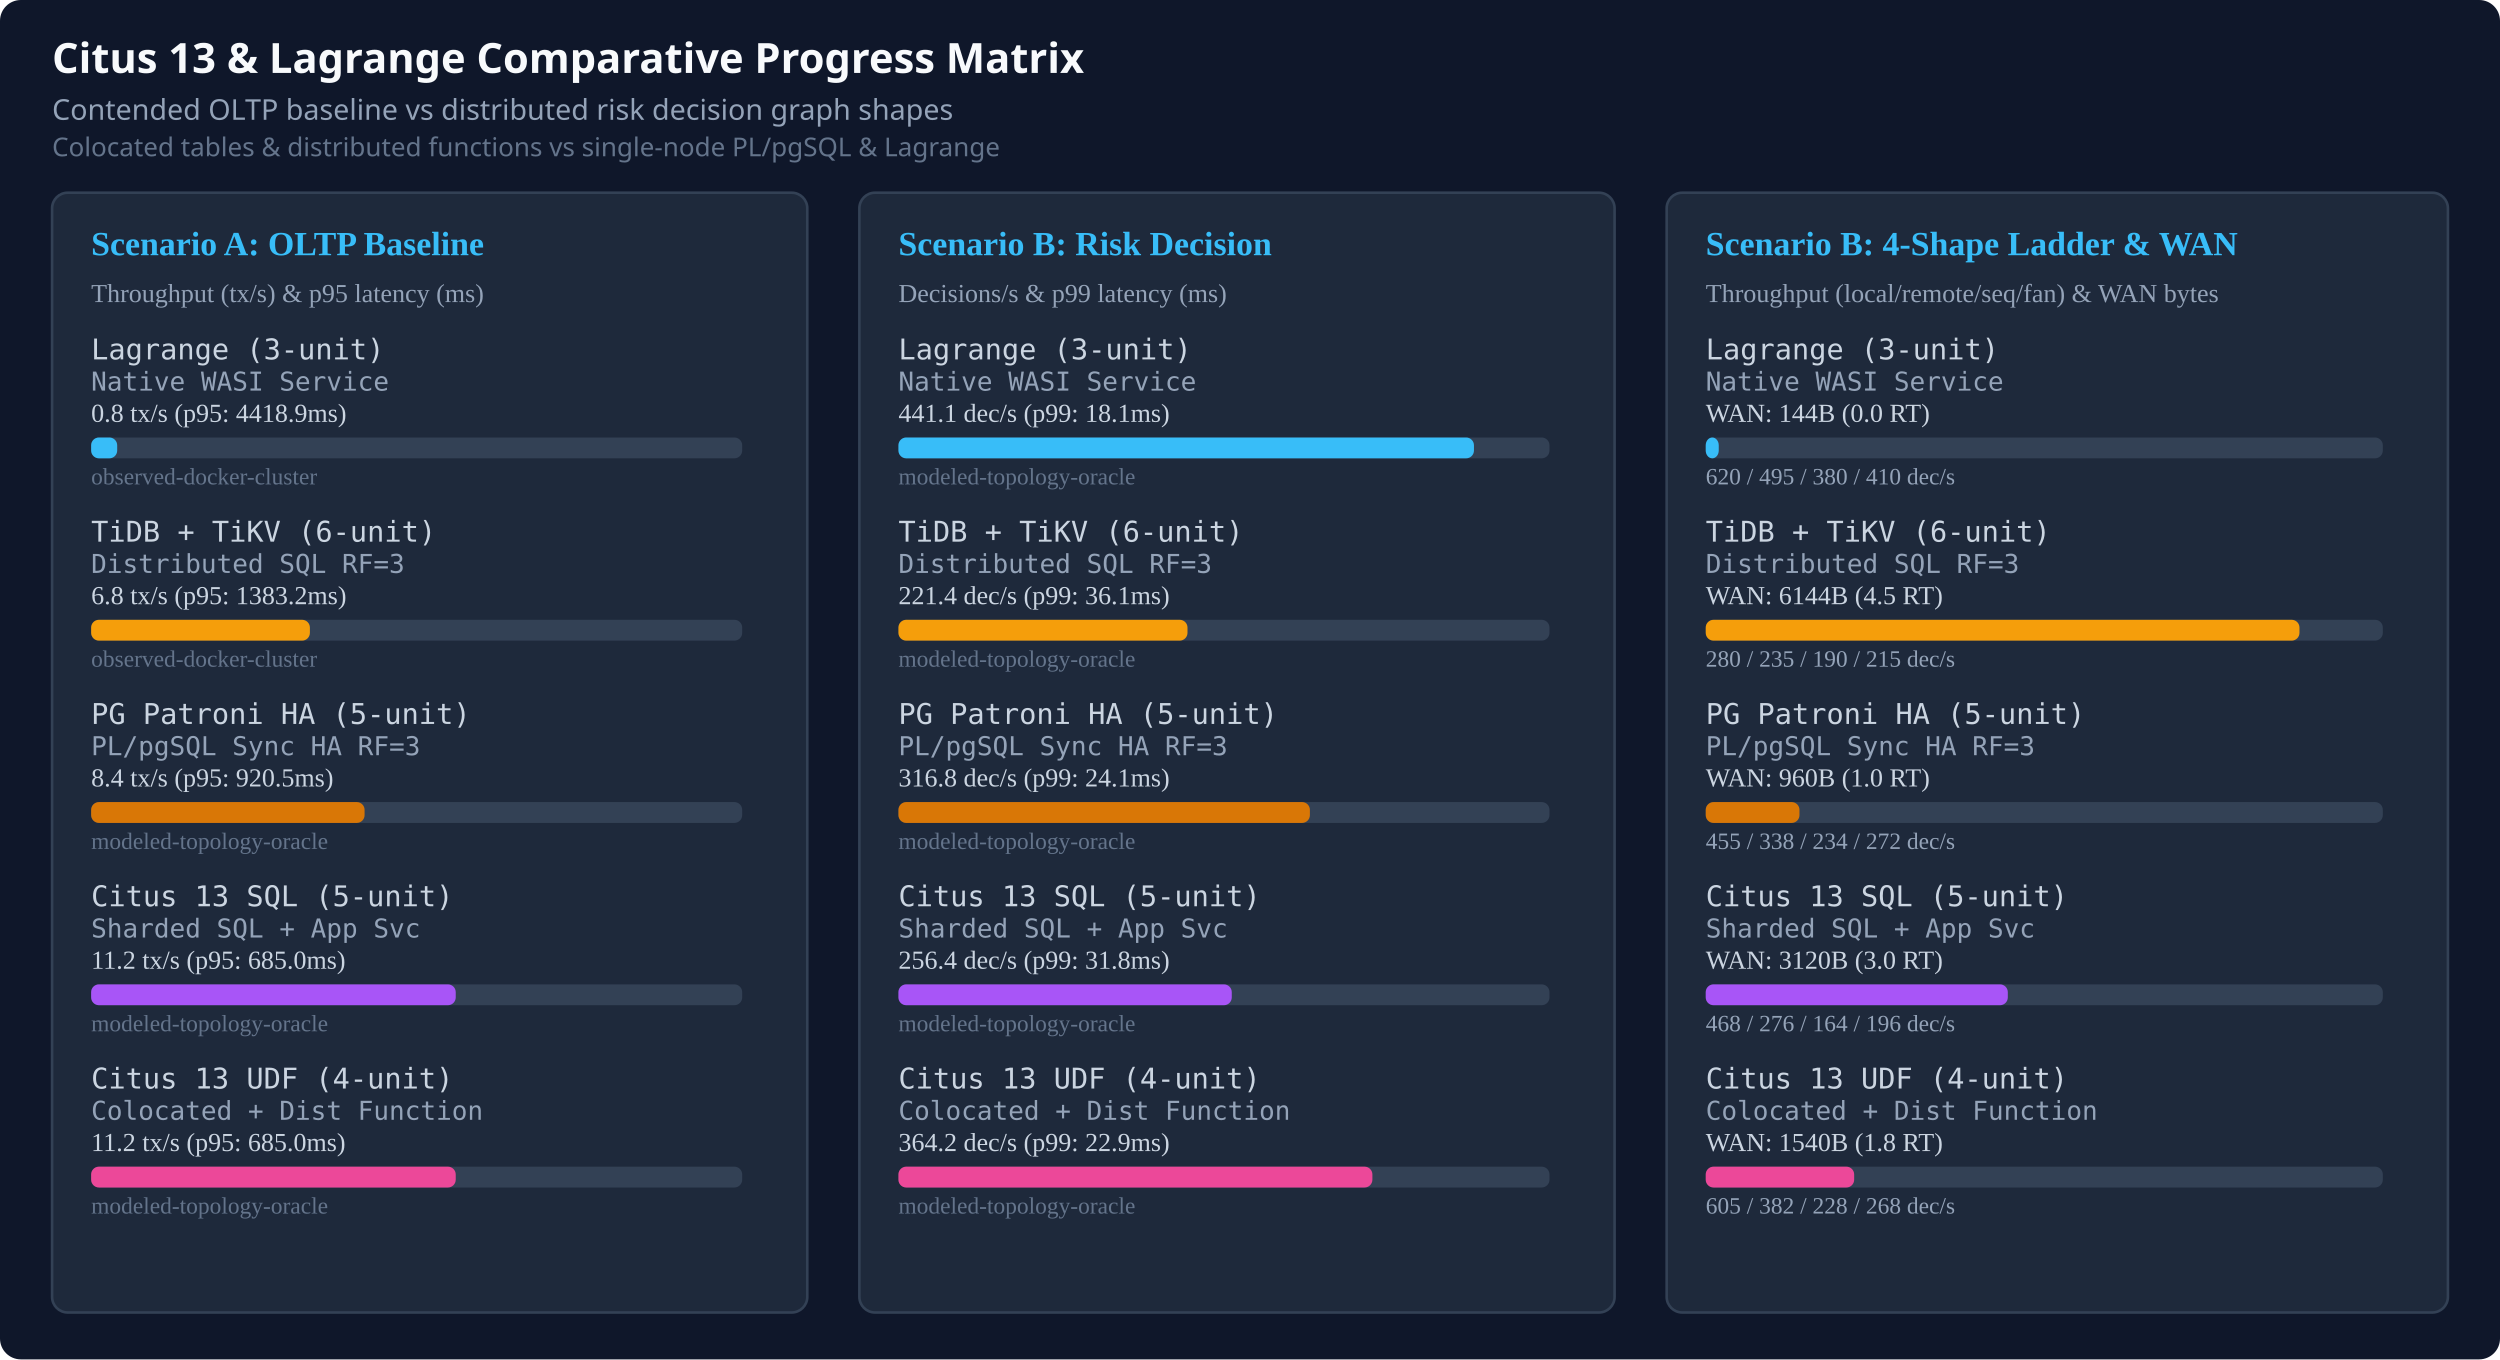
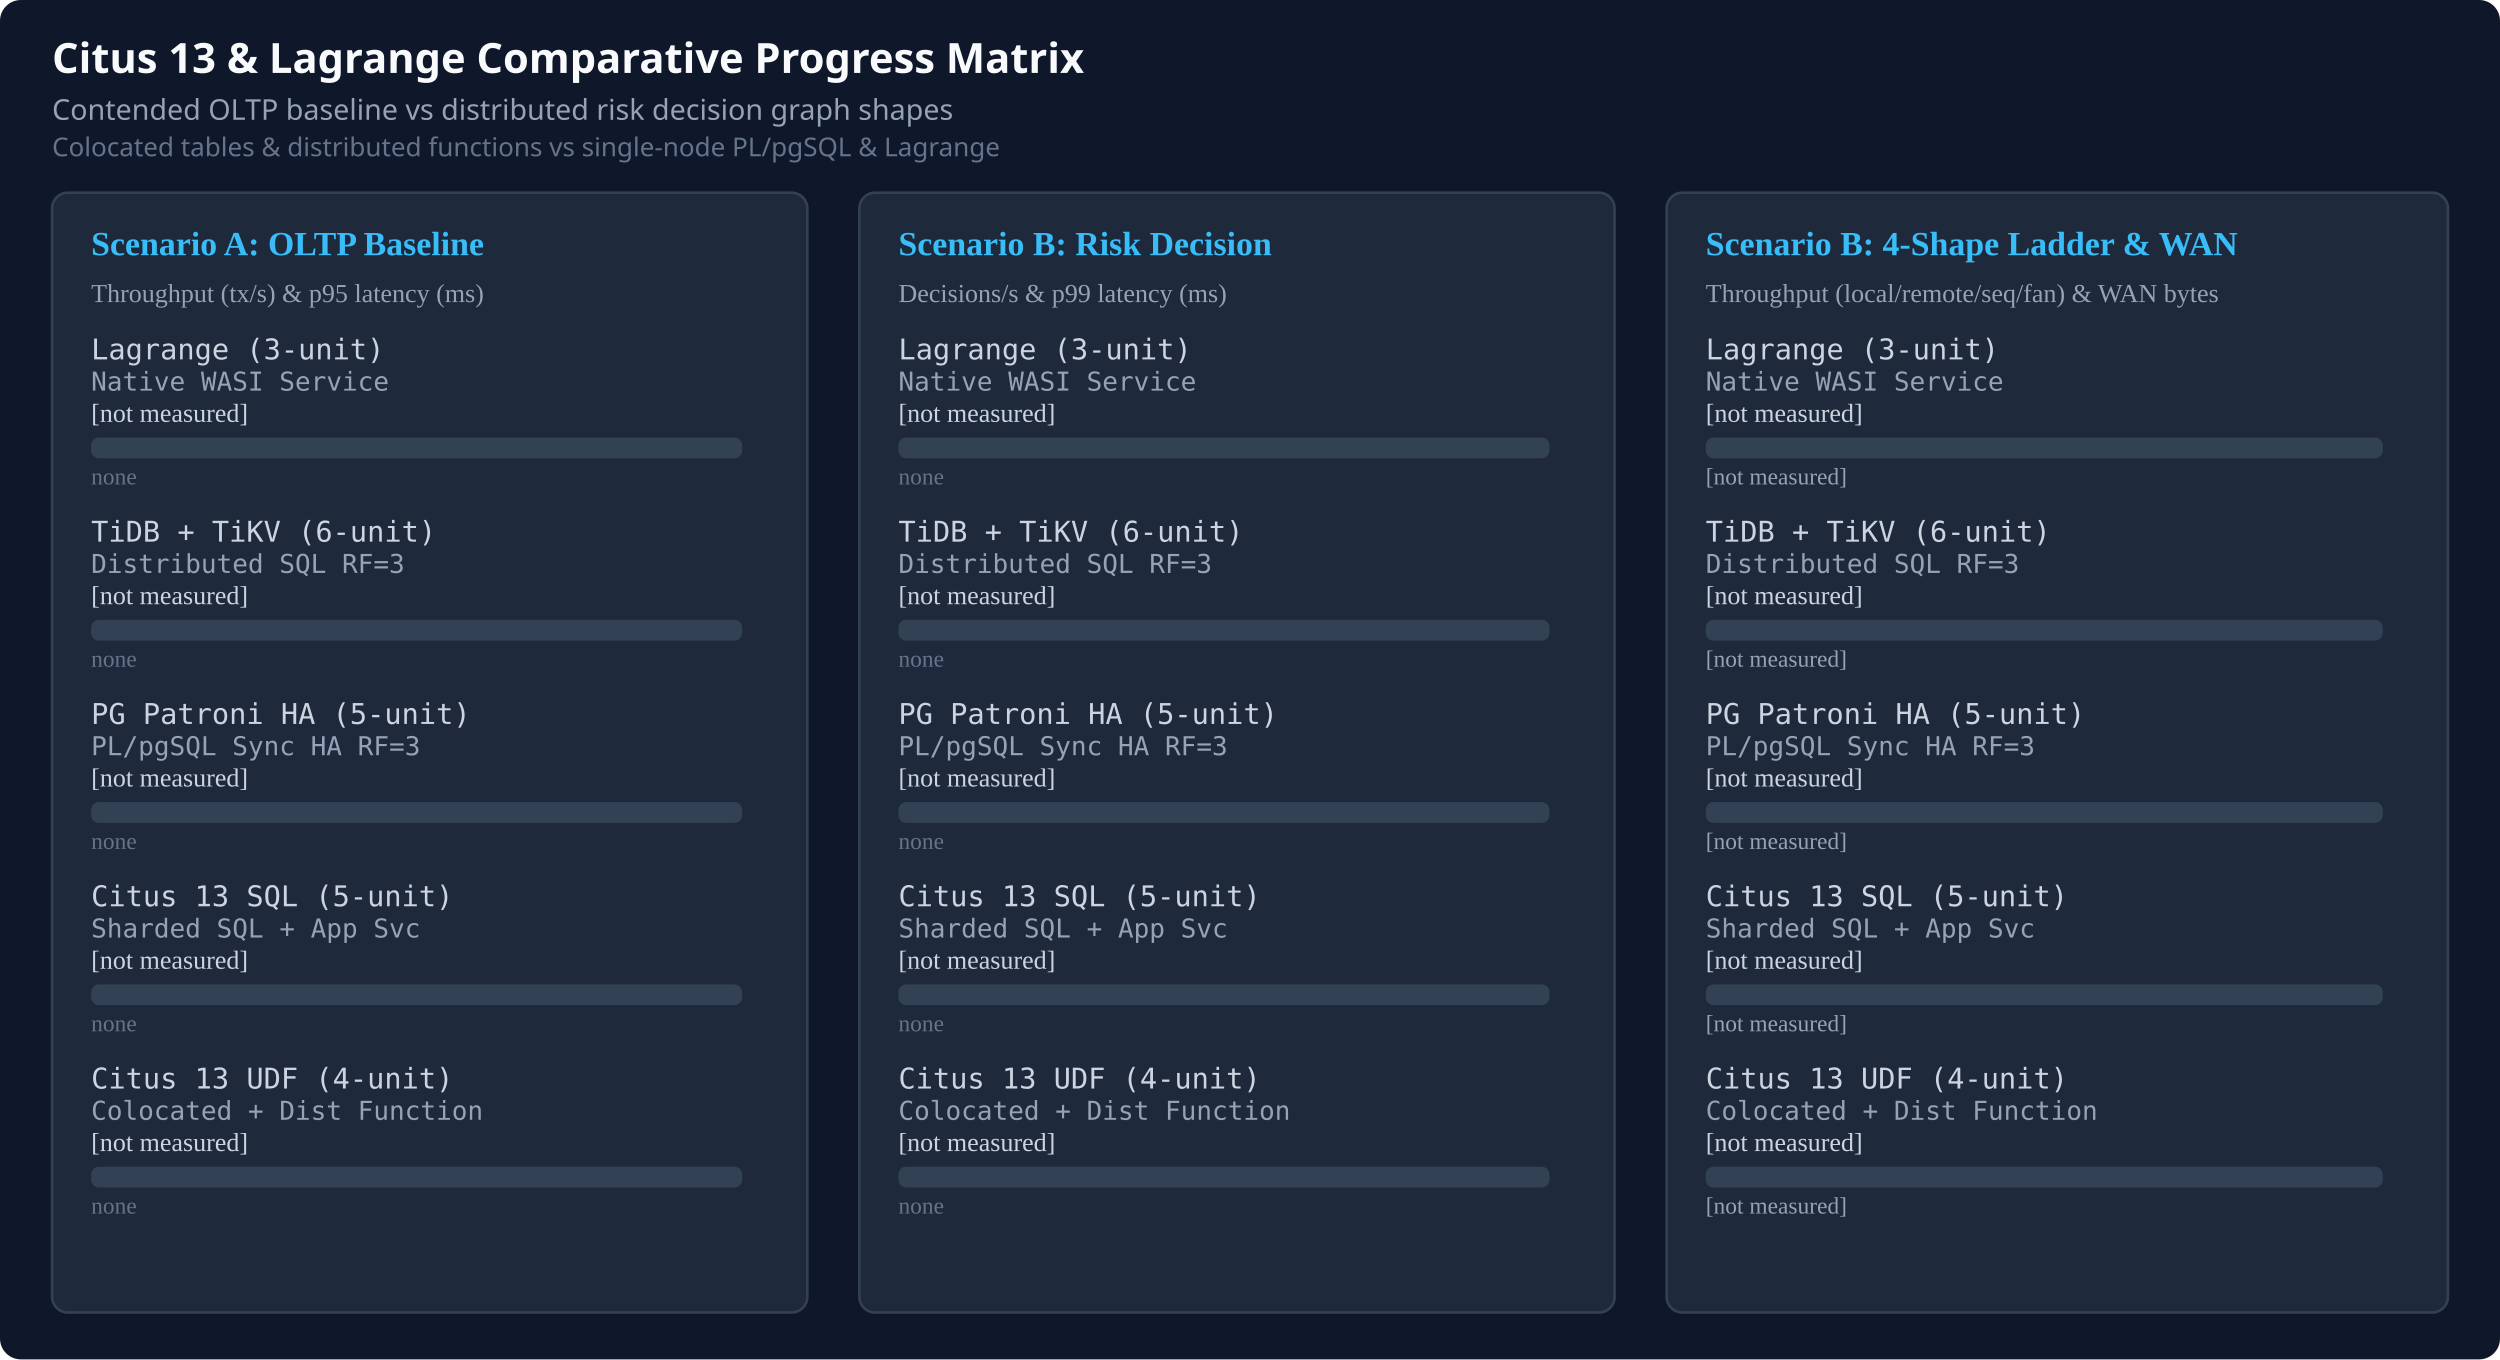
<svg xmlns="http://www.w3.org/2000/svg" viewBox="0 0 960 522" width="960" height="522">
  <rect width="960" height="522" fill="#0f172a" rx="8" />
  <text x="20" y="28" fill="#f8fafc" font-size="16" font-family="system-ui, sans-serif" font-weight="bold">Citus 13 &amp; Lagrange Comparative Progress Matrix</text>
  <text x="20" y="46" fill="#94a3b8" font-size="11" font-family="system-ui, sans-serif">Contended OLTP baseline vs distributed risk decision graph shapes</text>
  <text x="20" y="60" fill="#64748b" font-size="10" font-family="system-ui, sans-serif">Colocated tables &amp; distributed functions vs single-node PL/pgSQL &amp; Lagrange</text>
  <rect x="20" y="74" width="290" height="430" fill="#1e293b" rx="6" stroke="#334155" />
  <a href="tidb-reference-scenarios.md#scenario-a-tidb-oltp-baseline">
    <text x="35" y="98" fill="#38bdf8" font-size="13" font-weight="bold">Scenario A: OLTP Baseline</text>
  </a>
  <text x="35" y="116" fill="#94a3b8" font-size="10">Throughput (tx/s) &amp; p95 latency (ms)</text>
  <rect x="330" y="74" width="290" height="430" fill="#1e293b" rx="6" stroke="#334155" />
  <a href="tidb-reference-scenarios.md#scenario-b-tidb-distributed-risk-decision">
    <text x="345" y="98" fill="#38bdf8" font-size="13" font-weight="bold">Scenario B: Risk Decision</text>
  </a>
  <text x="345" y="116" fill="#94a3b8" font-size="10">Decisions/s &amp; p99 latency (ms)</text>
  <rect x="640" y="74" width="300" height="430" fill="#1e293b" rx="6" stroke="#334155" />
  <text x="655" y="98" fill="#38bdf8" font-size="13" font-weight="bold">Scenario B: 4-Shape Ladder &amp; WAN</text>
  <text x="655" y="116" fill="#94a3b8" font-size="10">Throughput (local/remote/seq/fan) &amp; WAN bytes</text>
  <text x="35" y="138" fill="#cbd5e1" font-size="11" font-family="monospace">Lagrange (3-unit)</text>
  <text x="35" y="150" fill="#94a3b8" font-size="10" font-family="monospace">Native WASI Service</text>
-   <text x="35" y="162" fill="#cbd5e1" font-size="10">0.8 tx/s (p95: 4418.9ms)</text>
+   <text x="35" y="162" fill="#cbd5e1" font-size="10">[not measured]</text>
  <rect x="35" y="168" width="250" height="8" fill="#334155" rx="3" />
-   <rect x="35" y="168" width="10" height="8" fill="#38bdf8" rx="3" />
-   <text x="35" y="186" fill="#64748b" font-size="9">observed-docker-cluster</text>
+   <text x="35" y="186" fill="#64748b" font-size="9">none</text>
  <text x="345" y="138" fill="#cbd5e1" font-size="11" font-family="monospace">Lagrange (3-unit)</text>
  <text x="345" y="150" fill="#94a3b8" font-size="10" font-family="monospace">Native WASI Service</text>
-   <text x="345" y="162" fill="#cbd5e1" font-size="10">441.1 dec/s (p99: 18.1ms)</text>
+   <text x="345" y="162" fill="#cbd5e1" font-size="10">[not measured]</text>
  <rect x="345" y="168" width="250" height="8" fill="#334155" rx="3" />
-   <rect x="345" y="168" width="221" height="8" fill="#38bdf8" rx="3" />
-   <text x="345" y="186" fill="#64748b" font-size="9">modeled-topology-oracle</text>
+   <text x="345" y="186" fill="#64748b" font-size="9">none</text>
  <text x="655" y="138" fill="#cbd5e1" font-size="11" font-family="monospace">Lagrange (3-unit)</text>
  <text x="655" y="150" fill="#94a3b8" font-size="10" font-family="monospace">Native WASI Service</text>
-   <text x="655" y="162" fill="#cbd5e1" font-size="10">WAN: 144B (0.0 RT)</text>
+   <text x="655" y="162" fill="#cbd5e1" font-size="10">[not measured]</text>
  <rect x="655" y="168" width="260" height="8" fill="#334155" rx="3" />
-   <rect x="655" y="168" width="5" height="8" fill="#38bdf8" rx="3" />
-   <text x="655" y="186" fill="#94a3b8" font-size="9">620 / 495 / 380 / 410 dec/s</text>
+   <text x="655" y="186" fill="#94a3b8" font-size="9">[not measured]</text>
  <text x="35" y="208" fill="#cbd5e1" font-size="11" font-family="monospace">TiDB + TiKV (6-unit)</text>
  <text x="35" y="220" fill="#94a3b8" font-size="10" font-family="monospace">Distributed SQL RF=3</text>
-   <text x="35" y="232" fill="#cbd5e1" font-size="10">6.8 tx/s (p95: 1383.2ms)</text>
+   <text x="35" y="232" fill="#cbd5e1" font-size="10">[not measured]</text>
  <rect x="35" y="238" width="250" height="8" fill="#334155" rx="3" />
-   <rect x="35" y="238" width="84" height="8" fill="#f59e0b" rx="3" />
-   <text x="35" y="256" fill="#64748b" font-size="9">observed-docker-cluster</text>
+   <text x="35" y="256" fill="#64748b" font-size="9">none</text>
  <text x="345" y="208" fill="#cbd5e1" font-size="11" font-family="monospace">TiDB + TiKV (6-unit)</text>
  <text x="345" y="220" fill="#94a3b8" font-size="10" font-family="monospace">Distributed SQL RF=3</text>
-   <text x="345" y="232" fill="#cbd5e1" font-size="10">221.4 dec/s (p99: 36.1ms)</text>
+   <text x="345" y="232" fill="#cbd5e1" font-size="10">[not measured]</text>
  <rect x="345" y="238" width="250" height="8" fill="#334155" rx="3" />
-   <rect x="345" y="238" width="111" height="8" fill="#f59e0b" rx="3" />
-   <text x="345" y="256" fill="#64748b" font-size="9">modeled-topology-oracle</text>
+   <text x="345" y="256" fill="#64748b" font-size="9">none</text>
  <text x="655" y="208" fill="#cbd5e1" font-size="11" font-family="monospace">TiDB + TiKV (6-unit)</text>
  <text x="655" y="220" fill="#94a3b8" font-size="10" font-family="monospace">Distributed SQL RF=3</text>
-   <text x="655" y="232" fill="#cbd5e1" font-size="10">WAN: 6144B (4.5 RT)</text>
+   <text x="655" y="232" fill="#cbd5e1" font-size="10">[not measured]</text>
  <rect x="655" y="238" width="260" height="8" fill="#334155" rx="3" />
-   <rect x="655" y="238" width="228" height="8" fill="#f59e0b" rx="3" />
-   <text x="655" y="256" fill="#94a3b8" font-size="9">280 / 235 / 190 / 215 dec/s</text>
+   <text x="655" y="256" fill="#94a3b8" font-size="9">[not measured]</text>
  <text x="35" y="278" fill="#cbd5e1" font-size="11" font-family="monospace">PG Patroni HA (5-unit)</text>
  <text x="35" y="290" fill="#94a3b8" font-size="10" font-family="monospace">PL/pgSQL Sync HA RF=3</text>
-   <text x="35" y="302" fill="#cbd5e1" font-size="10">8.4 tx/s (p95: 920.5ms)</text>
+   <text x="35" y="302" fill="#cbd5e1" font-size="10">[not measured]</text>
  <rect x="35" y="308" width="250" height="8" fill="#334155" rx="3" />
-   <rect x="35" y="308" width="105" height="8" fill="#d97706" rx="3" />
-   <text x="35" y="326" fill="#64748b" font-size="9">modeled-topology-oracle</text>
+   <text x="35" y="326" fill="#64748b" font-size="9">none</text>
  <text x="345" y="278" fill="#cbd5e1" font-size="11" font-family="monospace">PG Patroni HA (5-unit)</text>
  <text x="345" y="290" fill="#94a3b8" font-size="10" font-family="monospace">PL/pgSQL Sync HA RF=3</text>
-   <text x="345" y="302" fill="#cbd5e1" font-size="10">316.8 dec/s (p99: 24.1ms)</text>
+   <text x="345" y="302" fill="#cbd5e1" font-size="10">[not measured]</text>
  <rect x="345" y="308" width="250" height="8" fill="#334155" rx="3" />
-   <rect x="345" y="308" width="158" height="8" fill="#d97706" rx="3" />
-   <text x="345" y="326" fill="#64748b" font-size="9">modeled-topology-oracle</text>
+   <text x="345" y="326" fill="#64748b" font-size="9">none</text>
  <text x="655" y="278" fill="#cbd5e1" font-size="11" font-family="monospace">PG Patroni HA (5-unit)</text>
  <text x="655" y="290" fill="#94a3b8" font-size="10" font-family="monospace">PL/pgSQL Sync HA RF=3</text>
-   <text x="655" y="302" fill="#cbd5e1" font-size="10">WAN: 960B (1.0 RT)</text>
+   <text x="655" y="302" fill="#cbd5e1" font-size="10">[not measured]</text>
  <rect x="655" y="308" width="260" height="8" fill="#334155" rx="3" />
-   <rect x="655" y="308" width="36" height="8" fill="#d97706" rx="3" />
-   <text x="655" y="326" fill="#94a3b8" font-size="9">455 / 338 / 234 / 272 dec/s</text>
+   <text x="655" y="326" fill="#94a3b8" font-size="9">[not measured]</text>
  <text x="35" y="348" fill="#cbd5e1" font-size="11" font-family="monospace">Citus 13 SQL (5-unit)</text>
  <text x="35" y="360" fill="#94a3b8" font-size="10" font-family="monospace">Sharded SQL + App Svc</text>
-   <text x="35" y="372" fill="#cbd5e1" font-size="10">11.2 tx/s (p95: 685.0ms)</text>
+   <text x="35" y="372" fill="#cbd5e1" font-size="10">[not measured]</text>
  <rect x="35" y="378" width="250" height="8" fill="#334155" rx="3" />
-   <rect x="35" y="378" width="140" height="8" fill="#a855f7" rx="3" />
-   <text x="35" y="396" fill="#64748b" font-size="9">modeled-topology-oracle</text>
+   <text x="35" y="396" fill="#64748b" font-size="9">none</text>
  <text x="345" y="348" fill="#cbd5e1" font-size="11" font-family="monospace">Citus 13 SQL (5-unit)</text>
  <text x="345" y="360" fill="#94a3b8" font-size="10" font-family="monospace">Sharded SQL + App Svc</text>
-   <text x="345" y="372" fill="#cbd5e1" font-size="10">256.4 dec/s (p99: 31.8ms)</text>
+   <text x="345" y="372" fill="#cbd5e1" font-size="10">[not measured]</text>
  <rect x="345" y="378" width="250" height="8" fill="#334155" rx="3" />
-   <rect x="345" y="378" width="128" height="8" fill="#a855f7" rx="3" />
-   <text x="345" y="396" fill="#64748b" font-size="9">modeled-topology-oracle</text>
+   <text x="345" y="396" fill="#64748b" font-size="9">none</text>
  <text x="655" y="348" fill="#cbd5e1" font-size="11" font-family="monospace">Citus 13 SQL (5-unit)</text>
  <text x="655" y="360" fill="#94a3b8" font-size="10" font-family="monospace">Sharded SQL + App Svc</text>
-   <text x="655" y="372" fill="#cbd5e1" font-size="10">WAN: 3120B (3.0 RT)</text>
+   <text x="655" y="372" fill="#cbd5e1" font-size="10">[not measured]</text>
  <rect x="655" y="378" width="260" height="8" fill="#334155" rx="3" />
-   <rect x="655" y="378" width="116" height="8" fill="#a855f7" rx="3" />
-   <text x="655" y="396" fill="#94a3b8" font-size="9">468 / 276 / 164 / 196 dec/s</text>
+   <text x="655" y="396" fill="#94a3b8" font-size="9">[not measured]</text>
  <text x="35" y="418" fill="#cbd5e1" font-size="11" font-family="monospace">Citus 13 UDF (4-unit)</text>
  <text x="35" y="430" fill="#94a3b8" font-size="10" font-family="monospace">Colocated + Dist Function</text>
-   <text x="35" y="442" fill="#cbd5e1" font-size="10">11.2 tx/s (p95: 685.0ms)</text>
+   <text x="35" y="442" fill="#cbd5e1" font-size="10">[not measured]</text>
  <rect x="35" y="448" width="250" height="8" fill="#334155" rx="3" />
-   <rect x="35" y="448" width="140" height="8" fill="#ec4899" rx="3" />
-   <text x="35" y="466" fill="#64748b" font-size="9">modeled-topology-oracle</text>
+   <text x="35" y="466" fill="#64748b" font-size="9">none</text>
  <text x="345" y="418" fill="#cbd5e1" font-size="11" font-family="monospace">Citus 13 UDF (4-unit)</text>
  <text x="345" y="430" fill="#94a3b8" font-size="10" font-family="monospace">Colocated + Dist Function</text>
-   <text x="345" y="442" fill="#cbd5e1" font-size="10">364.2 dec/s (p99: 22.9ms)</text>
+   <text x="345" y="442" fill="#cbd5e1" font-size="10">[not measured]</text>
  <rect x="345" y="448" width="250" height="8" fill="#334155" rx="3" />
-   <rect x="345" y="448" width="182" height="8" fill="#ec4899" rx="3" />
-   <text x="345" y="466" fill="#64748b" font-size="9">modeled-topology-oracle</text>
+   <text x="345" y="466" fill="#64748b" font-size="9">none</text>
  <text x="655" y="418" fill="#cbd5e1" font-size="11" font-family="monospace">Citus 13 UDF (4-unit)</text>
  <text x="655" y="430" fill="#94a3b8" font-size="10" font-family="monospace">Colocated + Dist Function</text>
-   <text x="655" y="442" fill="#cbd5e1" font-size="10">WAN: 1540B (1.8 RT)</text>
+   <text x="655" y="442" fill="#cbd5e1" font-size="10">[not measured]</text>
  <rect x="655" y="448" width="260" height="8" fill="#334155" rx="3" />
-   <rect x="655" y="448" width="57" height="8" fill="#ec4899" rx="3" />
-   <text x="655" y="466" fill="#94a3b8" font-size="9">605 / 382 / 228 / 268 dec/s</text>
+   <text x="655" y="466" fill="#94a3b8" font-size="9">[not measured]</text>
</svg>
